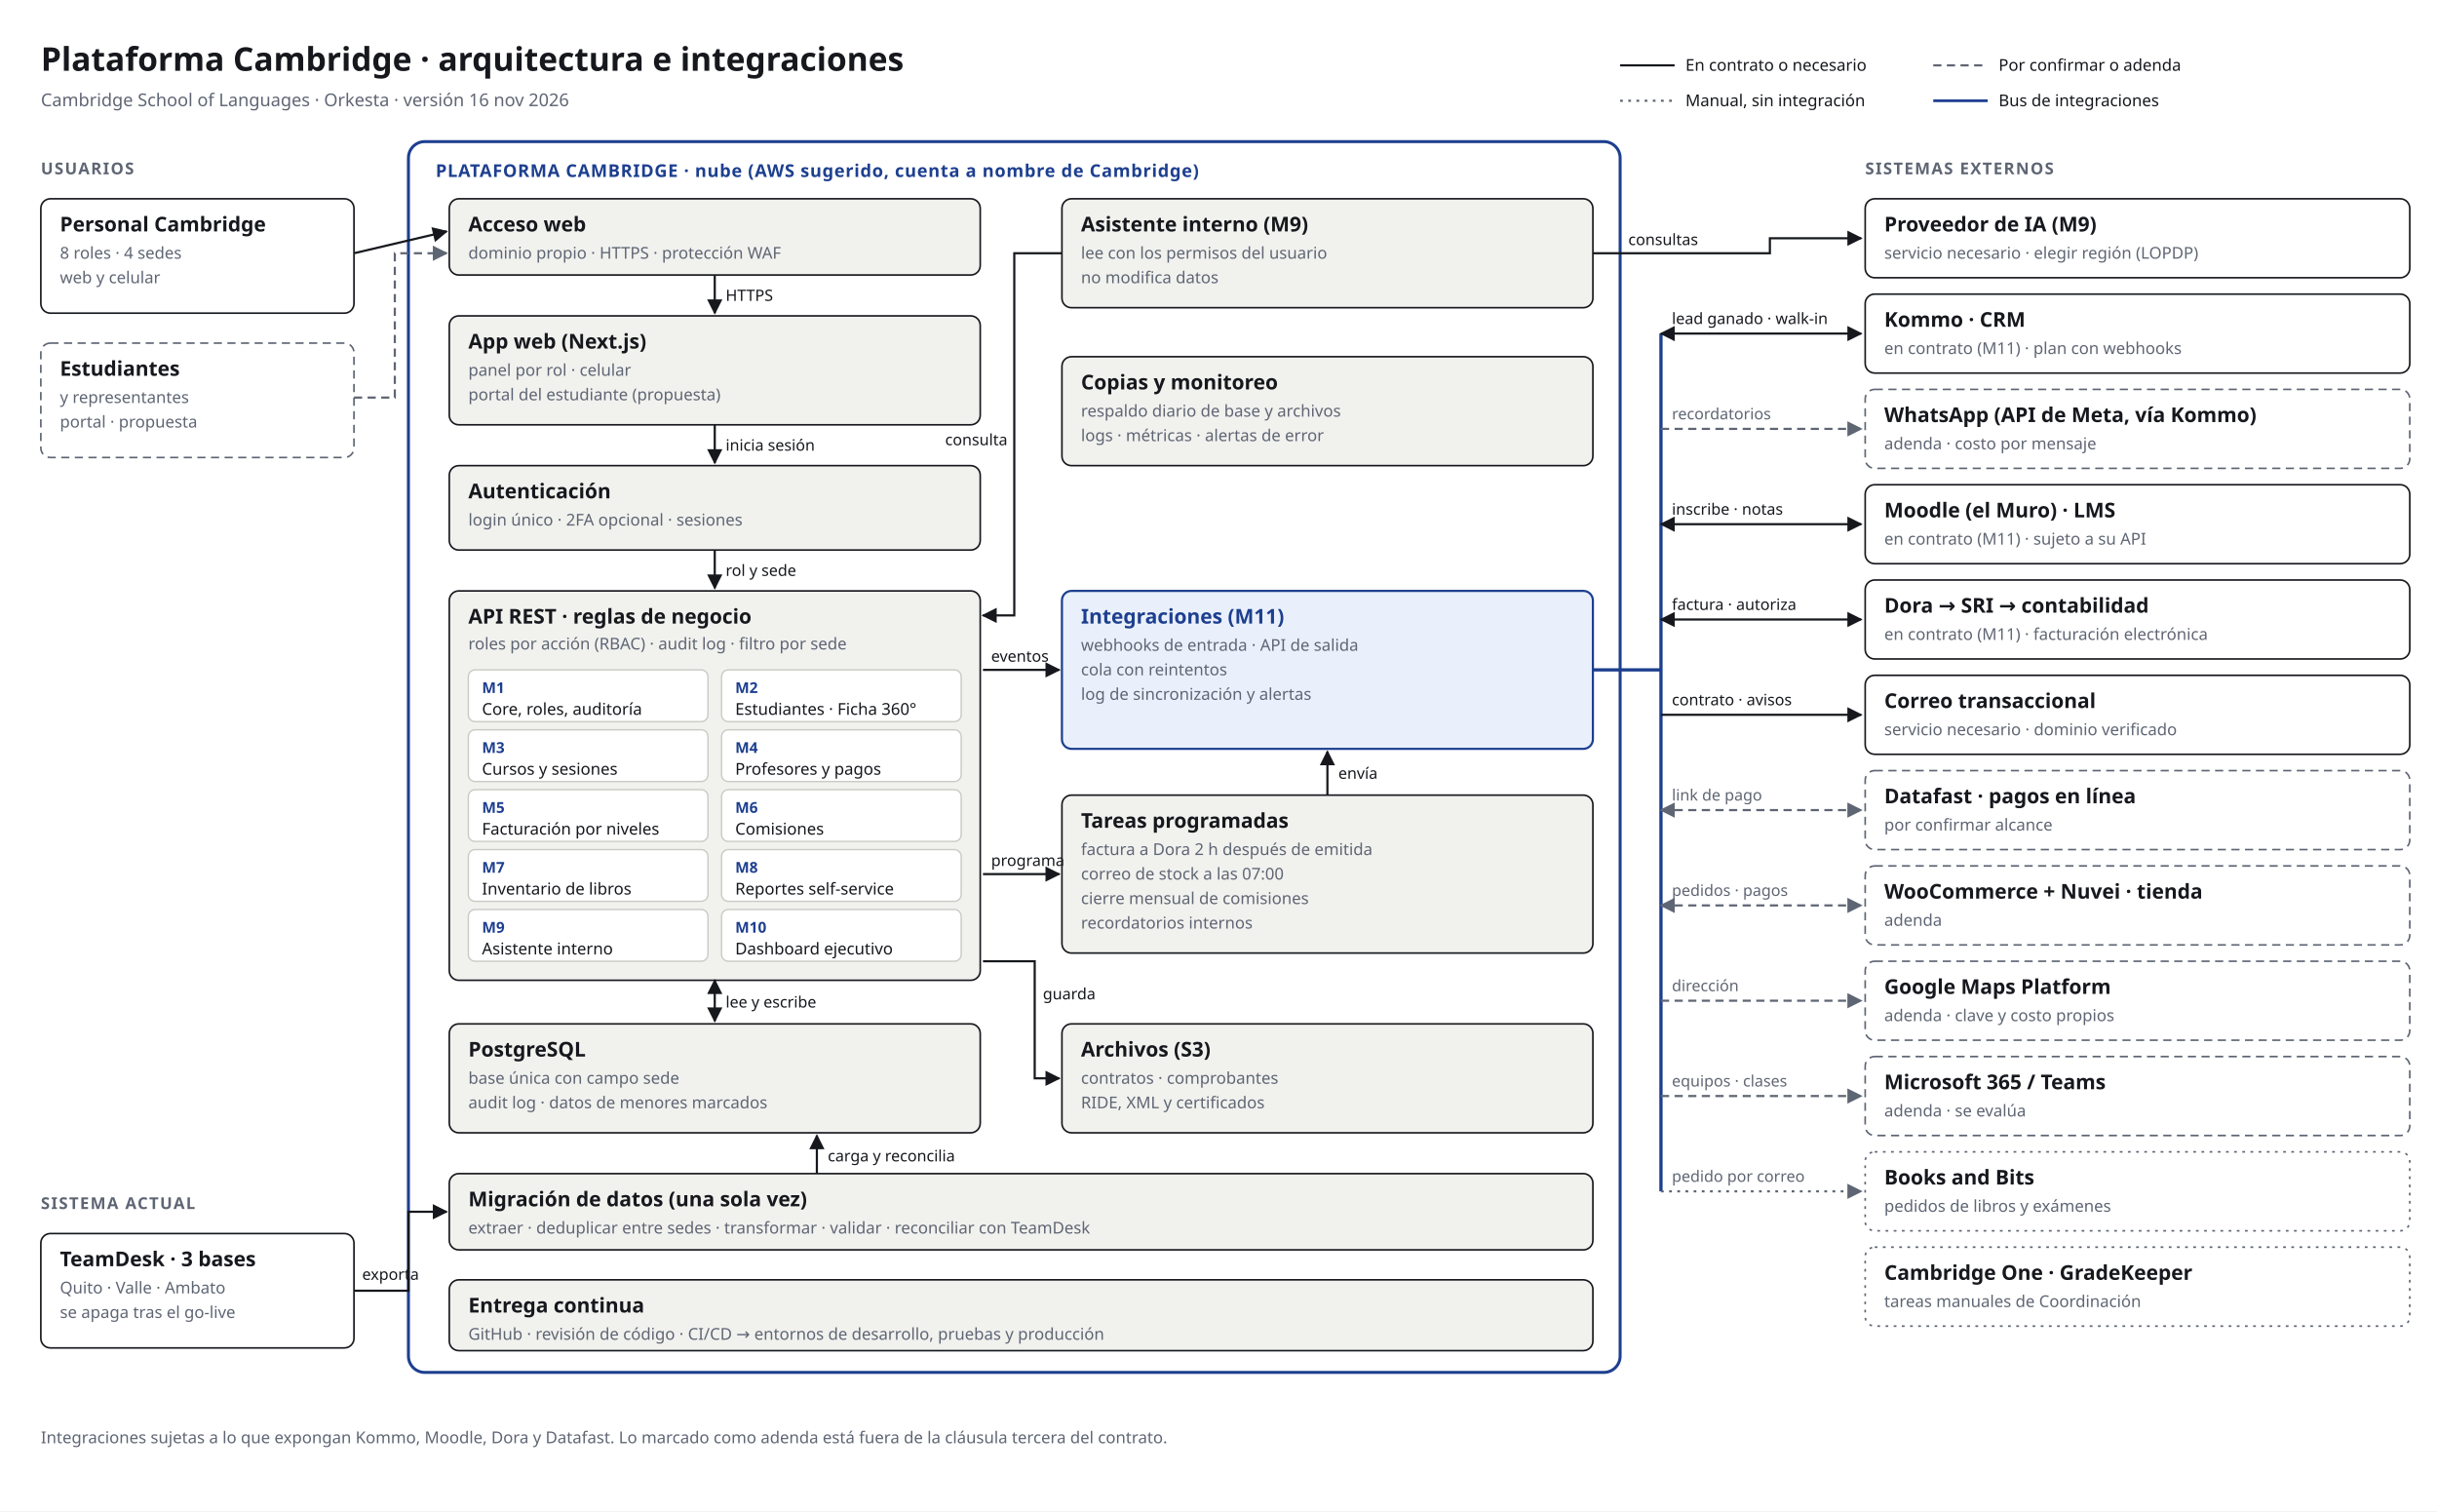
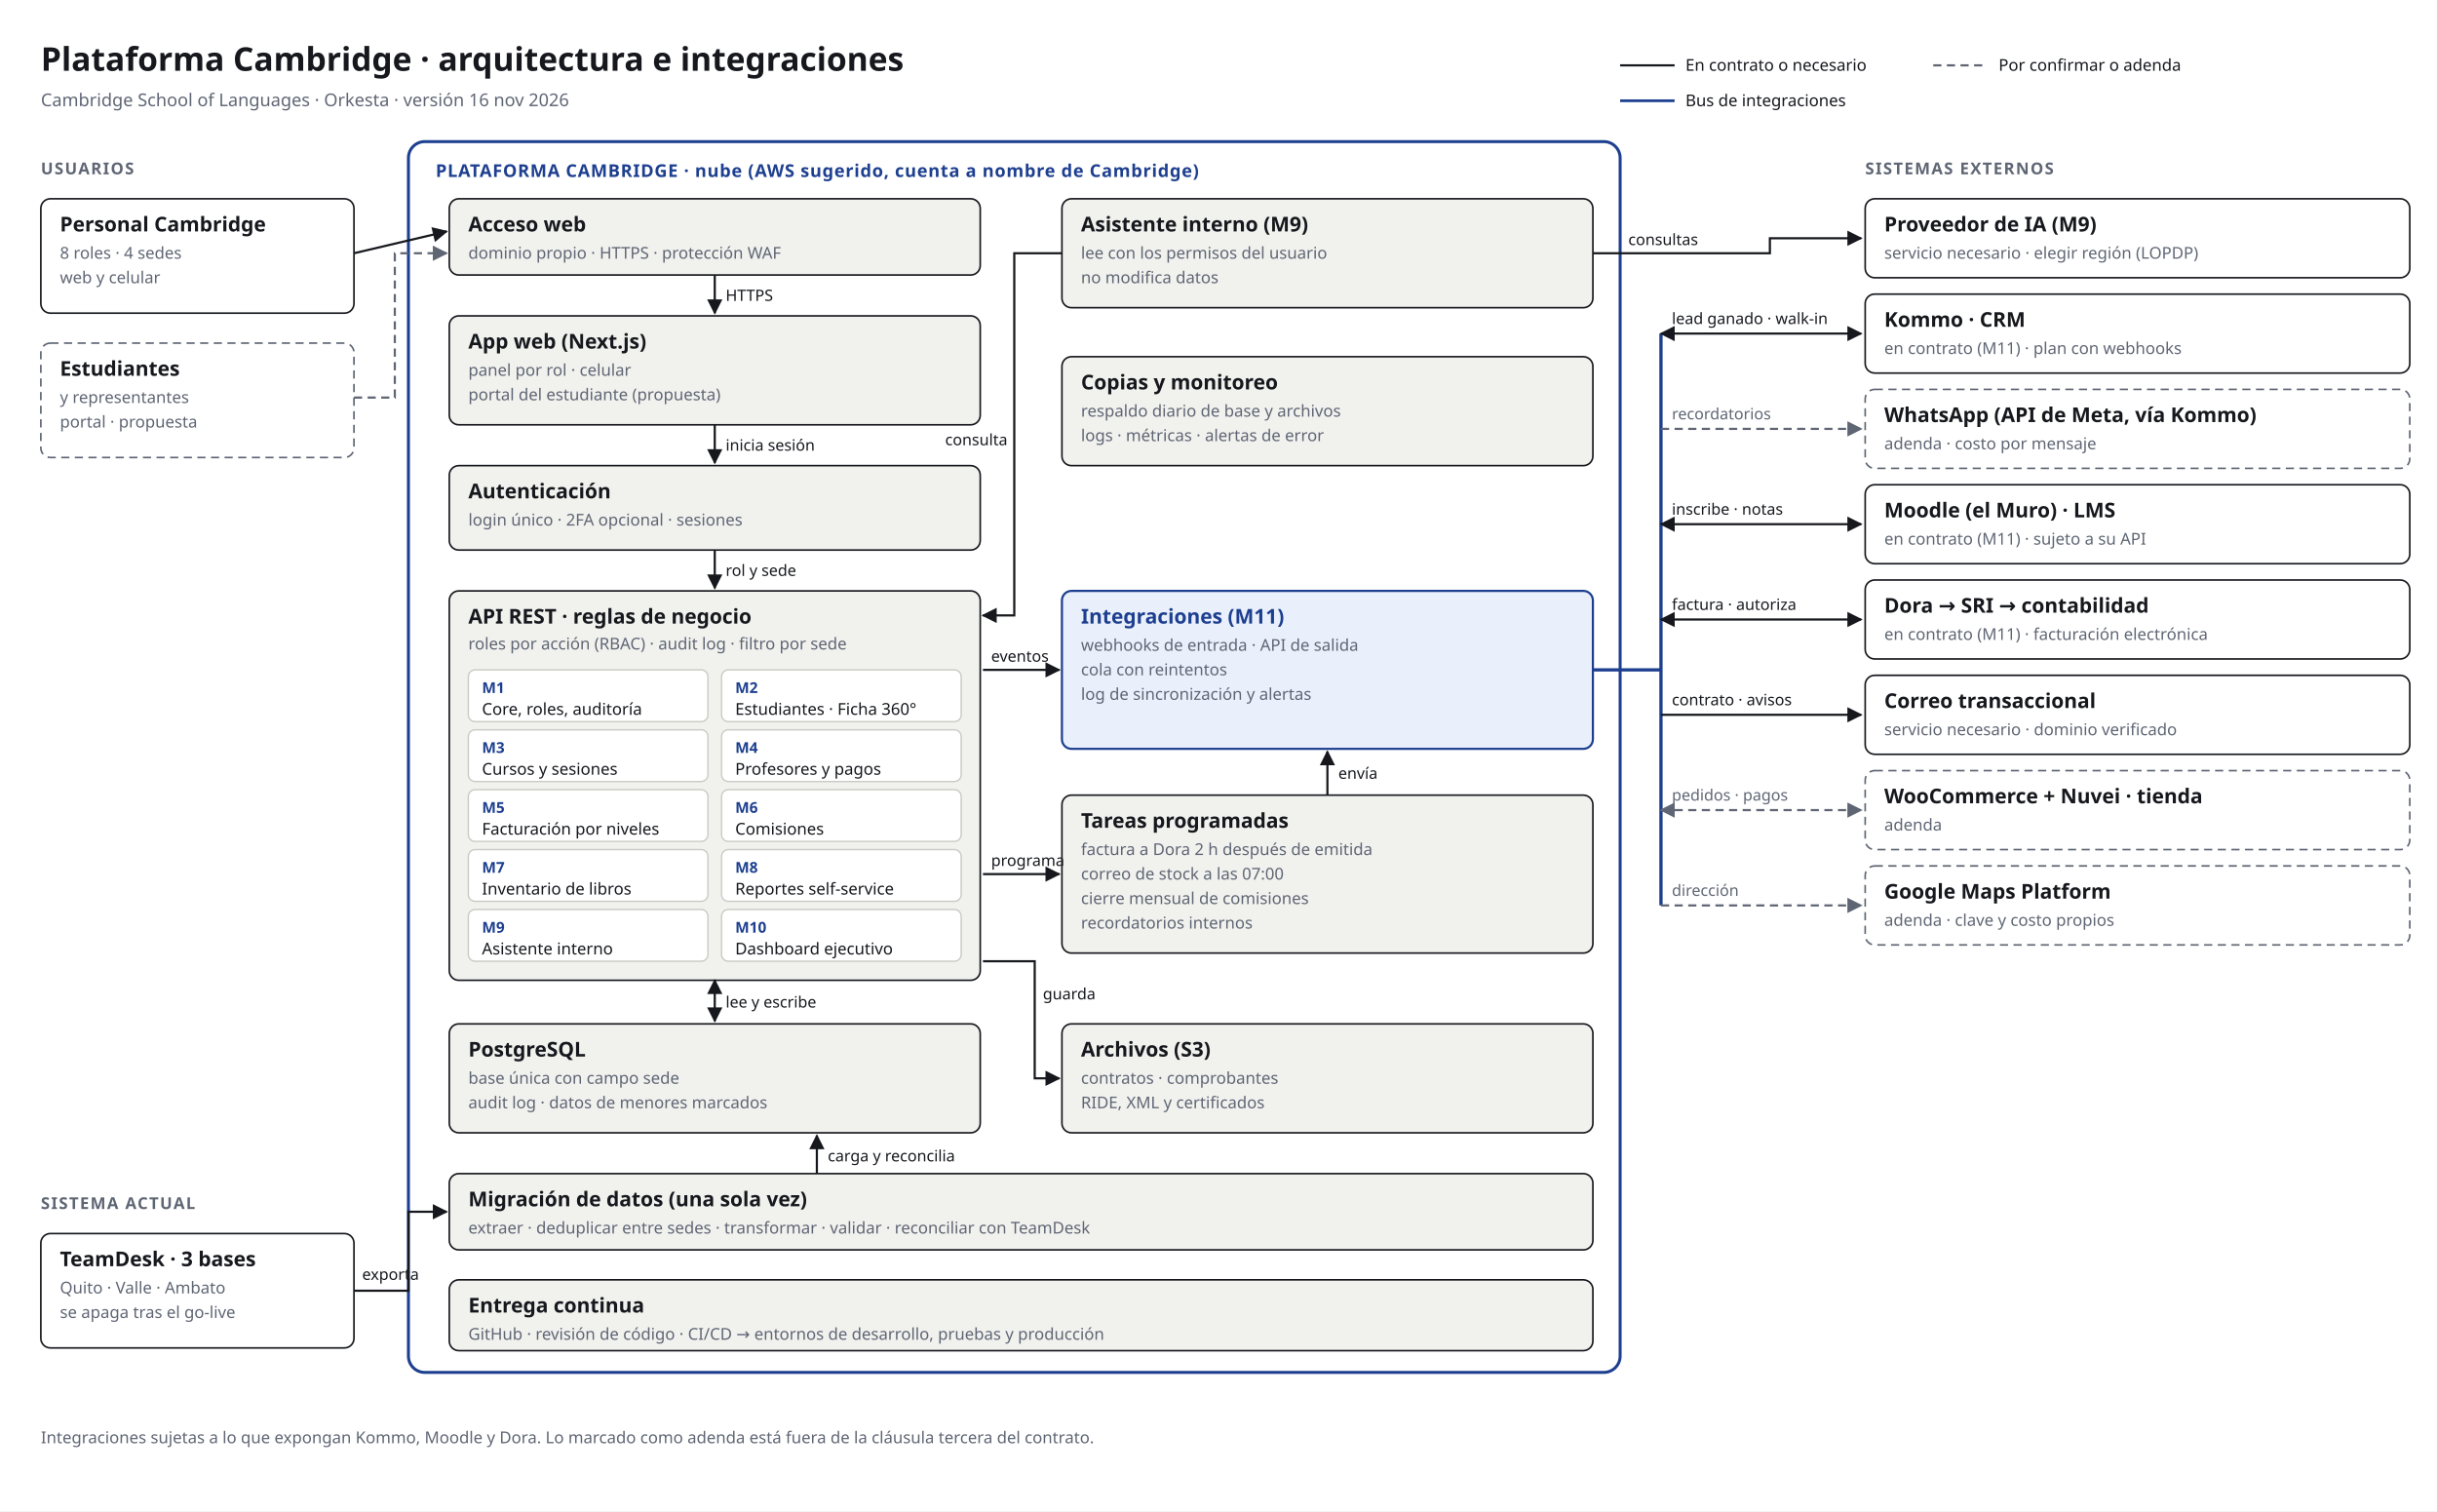
<svg xmlns="http://www.w3.org/2000/svg" viewBox="0 0 1790 1110" width="1790" height="1110" font-family="IBM Plex Sans, system-ui, sans-serif">
  <defs>
    <marker id="a" viewBox="0 0 10 10" refX="9" refY="5" markerWidth="7" markerHeight="7" orient="auto-start-reverse">
      <path d="M0 0L10 5L0 10z" fill="#16181D" />
    </marker>
    <marker id="m" viewBox="0 0 10 10" refX="9" refY="5" markerWidth="7" markerHeight="7" orient="auto-start-reverse">
      <path d="M0 0L10 5L0 10z" fill="#5E6573" />
    </marker>
    <marker id="n" viewBox="0 0 10 10" refX="9" refY="5" markerWidth="7" markerHeight="7" orient="auto-start-reverse">
      <path d="M0 0L10 5L0 10z" fill="#1D3F8F" />
    </marker>
  </defs>
  <rect width="1790" height="1110" fill="#FFFFFF" />
  <text x="30" y="52" font-size="24" font-weight="600" fill="#16181D" text-anchor="start">Plataforma Cambridge · arquitectura e integraciones</text>
  <text x="30" y="78" font-size="13" font-weight="400" fill="#5E6573" text-anchor="start">Cambridge School of Languages · Orkesta · versión 16 nov 2026</text>
  <line x1="1190" y1="48" x2="1230" y2="48" stroke="#16181D" stroke-width="1.6" />
  <text x="1238" y="52" font-size="12" font-weight="500" fill="#16181D" text-anchor="start">En contrato o necesario</text>
  <line x1="1420" y1="48" x2="1460" y2="48" stroke="#5E6573" stroke-width="1.6" stroke-dasharray="6 4" />
  <text x="1468" y="52" font-size="12" font-weight="500" fill="#16181D" text-anchor="start">Por confirmar o adenda</text>
-   <line x1="1190" y1="74" x2="1230" y2="74" stroke="#5E6573" stroke-width="1.6" stroke-dasharray="2 4" />
-   <text x="1238" y="78" font-size="12" font-weight="500" fill="#16181D" text-anchor="start">Manual, sin integración</text>
-   <line x1="1420" y1="74" x2="1460" y2="74" stroke="#1D3F8F" stroke-width="2" />
-   <text x="1468" y="78" font-size="12" font-weight="500" fill="#16181D" text-anchor="start">Bus de integraciones</text>
+   <line x1="1190" y1="74" x2="1230" y2="74" stroke="#1D3F8F" stroke-width="2" />
+   <text x="1238" y="78" font-size="12" font-weight="500" fill="#16181D" text-anchor="start">Bus de integraciones</text>
  <text x="30" y="128" font-size="12" font-weight="600" fill="#5E6573" text-anchor="start" letter-spacing=".08em">USUARIOS</text>
  <rect x="30" y="146" width="230" height="84" rx="7" fill="#FFFFFF" stroke="#16181D" stroke-width="1.2" />
  <text x="44" y="170" font-size="15" font-weight="600" fill="#16181D" text-anchor="start">Personal Cambridge</text>
  <text x="44" y="190" font-size="12" font-weight="400" fill="#5E6573" text-anchor="start">8 roles · 4 sedes</text>
  <text x="44" y="208" font-size="12" font-weight="400" fill="#5E6573" text-anchor="start">web y celular</text>
  <rect x="30" y="252" width="230" height="84" rx="7" fill="#FFFFFF" stroke="#5E6573" stroke-width="1.2" stroke-dasharray="6 4" />
  <text x="44" y="276" font-size="15" font-weight="600" fill="#16181D" text-anchor="start">Estudiantes</text>
  <text x="44" y="296" font-size="12" font-weight="400" fill="#5E6573" text-anchor="start">y representantes</text>
  <text x="44" y="314" font-size="12" font-weight="400" fill="#5E6573" text-anchor="start">portal · propuesta</text>
  <text x="30" y="888" font-size="12" font-weight="600" fill="#5E6573" text-anchor="start" letter-spacing=".08em">SISTEMA ACTUAL</text>
  <rect x="30" y="906" width="230" height="84" rx="7" fill="#FFFFFF" stroke="#16181D" stroke-width="1.2" />
  <text x="44" y="930" font-size="15" font-weight="600" fill="#16181D" text-anchor="start">TeamDesk · 3 bases</text>
  <text x="44" y="950" font-size="12" font-weight="400" fill="#5E6573" text-anchor="start">Quito · Valle · Ambato</text>
  <text x="44" y="968" font-size="12" font-weight="400" fill="#5E6573" text-anchor="start">se apaga tras el go-live</text>
  <rect x="300" y="104" width="890" height="904" rx="12" fill="none" stroke="#1D3F8F" stroke-width="2.2" />
  <text x="320" y="130" font-size="13" font-weight="600" fill="#1D3F8F" text-anchor="start" letter-spacing=".04em">PLATAFORMA CAMBRIDGE · nube (AWS sugerido, cuenta a nombre de Cambridge)</text>
  <rect x="330" y="146" width="390" height="56" rx="7" fill="#F1F1EE" stroke="#16181D" stroke-width="1.2" />
  <text x="344" y="170" font-size="15" font-weight="600" fill="#16181D" text-anchor="start">Acceso web</text>
  <text x="344" y="190" font-size="12" font-weight="400" fill="#5E6573" text-anchor="start">dominio propio · HTTPS · protección WAF</text>
  <rect x="330" y="232" width="390" height="80" rx="7" fill="#F1F1EE" stroke="#16181D" stroke-width="1.2" />
  <text x="344" y="256" font-size="15" font-weight="600" fill="#16181D" text-anchor="start">App web (Next.js)</text>
  <text x="344" y="276" font-size="12" font-weight="400" fill="#5E6573" text-anchor="start">panel por rol · celular</text>
  <text x="344" y="294" font-size="12" font-weight="400" fill="#5E6573" text-anchor="start">portal del estudiante (propuesta)</text>
  <rect x="330" y="342" width="390" height="62" rx="7" fill="#F1F1EE" stroke="#16181D" stroke-width="1.2" />
  <text x="344" y="366" font-size="15" font-weight="600" fill="#16181D" text-anchor="start">Autenticación</text>
  <text x="344" y="386" font-size="12" font-weight="400" fill="#5E6573" text-anchor="start">login único · 2FA opcional · sesiones</text>
  <rect x="330" y="434" width="390" height="286" rx="7" fill="#F1F1EE" stroke="#16181D" stroke-width="1.2" />
  <text x="344" y="458" font-size="15" font-weight="600" fill="#16181D" text-anchor="start">API REST · reglas de negocio</text>
  <text x="344" y="477" font-size="12" font-weight="400" fill="#5E6573" text-anchor="start">roles por acción (RBAC) · audit log · filtro por sede</text>
  <rect x="344" y="492" width="176" height="38" rx="5" fill="#FFFFFF" stroke="#C9CAC3" />
  <text x="354" y="509" font-size="11" font-weight="600" fill="#1D3F8F" text-anchor="start">M1</text>
  <text x="354" y="525" font-size="12" font-weight="500" fill="#16181D" text-anchor="start">Core, roles, auditoría</text>
  <rect x="530" y="492" width="176" height="38" rx="5" fill="#FFFFFF" stroke="#C9CAC3" />
  <text x="540" y="509" font-size="11" font-weight="600" fill="#1D3F8F" text-anchor="start">M2</text>
  <text x="540" y="525" font-size="12" font-weight="500" fill="#16181D" text-anchor="start">Estudiantes · Ficha 360°</text>
  <rect x="344" y="536" width="176" height="38" rx="5" fill="#FFFFFF" stroke="#C9CAC3" />
  <text x="354" y="553" font-size="11" font-weight="600" fill="#1D3F8F" text-anchor="start">M3</text>
  <text x="354" y="569" font-size="12" font-weight="500" fill="#16181D" text-anchor="start">Cursos y sesiones</text>
  <rect x="530" y="536" width="176" height="38" rx="5" fill="#FFFFFF" stroke="#C9CAC3" />
  <text x="540" y="553" font-size="11" font-weight="600" fill="#1D3F8F" text-anchor="start">M4</text>
  <text x="540" y="569" font-size="12" font-weight="500" fill="#16181D" text-anchor="start">Profesores y pagos</text>
  <rect x="344" y="580" width="176" height="38" rx="5" fill="#FFFFFF" stroke="#C9CAC3" />
  <text x="354" y="597" font-size="11" font-weight="600" fill="#1D3F8F" text-anchor="start">M5</text>
  <text x="354" y="613" font-size="12" font-weight="500" fill="#16181D" text-anchor="start">Facturación por niveles</text>
  <rect x="530" y="580" width="176" height="38" rx="5" fill="#FFFFFF" stroke="#C9CAC3" />
  <text x="540" y="597" font-size="11" font-weight="600" fill="#1D3F8F" text-anchor="start">M6</text>
  <text x="540" y="613" font-size="12" font-weight="500" fill="#16181D" text-anchor="start">Comisiones</text>
  <rect x="344" y="624" width="176" height="38" rx="5" fill="#FFFFFF" stroke="#C9CAC3" />
  <text x="354" y="641" font-size="11" font-weight="600" fill="#1D3F8F" text-anchor="start">M7</text>
  <text x="354" y="657" font-size="12" font-weight="500" fill="#16181D" text-anchor="start">Inventario de libros</text>
  <rect x="530" y="624" width="176" height="38" rx="5" fill="#FFFFFF" stroke="#C9CAC3" />
  <text x="540" y="641" font-size="11" font-weight="600" fill="#1D3F8F" text-anchor="start">M8</text>
  <text x="540" y="657" font-size="12" font-weight="500" fill="#16181D" text-anchor="start">Reportes self-service</text>
  <rect x="344" y="668" width="176" height="38" rx="5" fill="#FFFFFF" stroke="#C9CAC3" />
  <text x="354" y="685" font-size="11" font-weight="600" fill="#1D3F8F" text-anchor="start">M9</text>
  <text x="354" y="701" font-size="12" font-weight="500" fill="#16181D" text-anchor="start">Asistente interno</text>
  <rect x="530" y="668" width="176" height="38" rx="5" fill="#FFFFFF" stroke="#C9CAC3" />
  <text x="540" y="685" font-size="11" font-weight="600" fill="#1D3F8F" text-anchor="start">M10</text>
  <text x="540" y="701" font-size="12" font-weight="500" fill="#16181D" text-anchor="start">Dashboard ejecutivo</text>
  <rect x="330" y="752" width="390" height="80" rx="7" fill="#F1F1EE" stroke="#16181D" stroke-width="1.2" />
  <text x="344" y="776" font-size="15" font-weight="600" fill="#16181D" text-anchor="start">PostgreSQL</text>
  <text x="344" y="796" font-size="12" font-weight="400" fill="#5E6573" text-anchor="start">base única con campo sede</text>
  <text x="344" y="814" font-size="12" font-weight="400" fill="#5E6573" text-anchor="start">audit log · datos de menores marcados</text>
  <rect x="780" y="146" width="390" height="80" rx="7" fill="#F1F1EE" stroke="#16181D" stroke-width="1.2" />
  <text x="794" y="170" font-size="15" font-weight="600" fill="#16181D" text-anchor="start">Asistente interno (M9)</text>
  <text x="794" y="190" font-size="12" font-weight="400" fill="#5E6573" text-anchor="start">lee con los permisos del usuario</text>
  <text x="794" y="208" font-size="12" font-weight="400" fill="#5E6573" text-anchor="start">no modifica datos</text>
  <rect x="780" y="262" width="390" height="80" rx="7" fill="#F1F1EE" stroke="#16181D" stroke-width="1.2" />
  <text x="794" y="286" font-size="15" font-weight="600" fill="#16181D" text-anchor="start">Copias y monitoreo</text>
  <text x="794" y="306" font-size="12" font-weight="400" fill="#5E6573" text-anchor="start">respaldo diario de base y archivos</text>
  <text x="794" y="324" font-size="12" font-weight="400" fill="#5E6573" text-anchor="start">logs · métricas · alertas de error</text>
  <rect x="780" y="434" width="390" height="116" rx="7" fill="#EAF0FB" stroke="#1D3F8F" stroke-width="1.6" />
  <text x="794" y="458" font-size="15" font-weight="600" fill="#1D3F8F" text-anchor="start">Integraciones (M11)</text>
  <text x="794" y="478" font-size="12" font-weight="400" fill="#5E6573" text-anchor="start">webhooks de entrada · API de salida</text>
  <text x="794" y="496" font-size="12" font-weight="400" fill="#5E6573" text-anchor="start">cola con reintentos</text>
  <text x="794" y="514" font-size="12" font-weight="400" fill="#5E6573" text-anchor="start">log de sincronización y alertas</text>
  <rect x="780" y="584" width="390" height="116" rx="7" fill="#F1F1EE" stroke="#16181D" stroke-width="1.2" />
  <text x="794" y="608" font-size="15" font-weight="600" fill="#16181D" text-anchor="start">Tareas programadas</text>
  <text x="794" y="628" font-size="12" font-weight="400" fill="#5E6573" text-anchor="start">factura a Dora 2 h después de emitida</text>
  <text x="794" y="646" font-size="12" font-weight="400" fill="#5E6573" text-anchor="start">correo de stock a las 07:00</text>
  <text x="794" y="664" font-size="12" font-weight="400" fill="#5E6573" text-anchor="start">cierre mensual de comisiones</text>
  <text x="794" y="682" font-size="12" font-weight="400" fill="#5E6573" text-anchor="start">recordatorios internos</text>
  <rect x="780" y="752" width="390" height="80" rx="7" fill="#F1F1EE" stroke="#16181D" stroke-width="1.2" />
  <text x="794" y="776" font-size="15" font-weight="600" fill="#16181D" text-anchor="start">Archivos (S3)</text>
  <text x="794" y="796" font-size="12" font-weight="400" fill="#5E6573" text-anchor="start">contratos · comprobantes</text>
  <text x="794" y="814" font-size="12" font-weight="400" fill="#5E6573" text-anchor="start">RIDE, XML y certificados</text>
  <rect x="330" y="862" width="840" height="56" rx="7" fill="#F1F1EE" stroke="#16181D" stroke-width="1.2" />
  <text x="344" y="886" font-size="15" font-weight="600" fill="#16181D" text-anchor="start">Migración de datos (una sola vez)</text>
  <text x="344" y="906" font-size="12" font-weight="400" fill="#5E6573" text-anchor="start">extraer · deduplicar entre sedes · transformar · validar · reconciliar con TeamDesk</text>
  <rect x="330" y="940" width="840" height="52" rx="7" fill="#F1F1EE" stroke="#16181D" stroke-width="1.2" />
  <text x="344" y="964" font-size="15" font-weight="600" fill="#16181D" text-anchor="start">Entrega continua</text>
  <text x="344" y="984" font-size="12" font-weight="400" fill="#5E6573" text-anchor="start">GitHub · revisión de código · CI/CD → entornos de desarrollo, pruebas y producción</text>
  <polyline points="260,186 328,170" fill="none" stroke="#16181D" stroke-width="1.6" marker-end="url(#a)" />
  <polyline points="260,292 290,292 290,186 328,186" fill="none" stroke="#5E6573" stroke-width="1.6" stroke-dasharray="6 4" marker-end="url(#m)" />
  <polyline points="260,948 300,948 300,890 328,890" fill="none" stroke="#16181D" stroke-width="1.6" marker-end="url(#a)" />
  <text x="266" y="940" font-size="11.5" font-weight="500" fill="#16181D" text-anchor="start">exporta</text>
  <polyline points="525,202 525,230" fill="none" stroke="#16181D" stroke-width="1.6" marker-end="url(#a)" />
  <text x="533" y="221" font-size="11.5" font-weight="500" fill="#16181D" text-anchor="start">HTTPS</text>
  <polyline points="525,312 525,340" fill="none" stroke="#16181D" stroke-width="1.6" marker-end="url(#a)" />
  <text x="533" y="331" font-size="11.5" font-weight="500" fill="#16181D" text-anchor="start">inicia sesión</text>
  <polyline points="525,404 525,432" fill="none" stroke="#16181D" stroke-width="1.6" marker-end="url(#a)" />
  <text x="533" y="423" font-size="11.5" font-weight="500" fill="#16181D" text-anchor="start">rol y sede</text>
  <polyline points="525,720 525,750" fill="none" stroke="#16181D" stroke-width="1.6" marker-end="url(#a)" marker-start="url(#a)" />
  <text x="533" y="740" font-size="11.5" font-weight="500" fill="#16181D" text-anchor="start">lee y escribe</text>
  <polyline points="600,862 600,834" fill="none" stroke="#16181D" stroke-width="1.6" marker-end="url(#a)" />
  <text x="608" y="853" font-size="11.5" font-weight="500" fill="#16181D" text-anchor="start">carga y reconcilia</text>
  <polyline points="780,186 745,186 745,452 722,452" fill="none" stroke="#16181D" stroke-width="1.6" marker-end="url(#a)" />
  <text x="740" y="327" font-size="11.5" font-weight="500" fill="#16181D" text-anchor="end">consulta</text>
  <polyline points="722,492 778,492" fill="none" stroke="#16181D" stroke-width="1.6" marker-end="url(#a)" />
  <text x="728" y="486" font-size="11.5" font-weight="500" fill="#16181D" text-anchor="start">eventos</text>
  <polyline points="722,642 778,642" fill="none" stroke="#16181D" stroke-width="1.6" marker-end="url(#a)" />
  <text x="728" y="636" font-size="11.5" font-weight="500" fill="#16181D" text-anchor="start">programa</text>
  <polyline points="975,584 975,552" fill="none" stroke="#16181D" stroke-width="1.6" marker-end="url(#a)" />
  <text x="983" y="572" font-size="11.5" font-weight="500" fill="#16181D" text-anchor="start">envía</text>
  <polyline points="722,706 760,706 760,792 778,792" fill="none" stroke="#16181D" stroke-width="1.6" marker-end="url(#a)" />
  <text x="766" y="734" font-size="11.5" font-weight="500" fill="#16181D" text-anchor="start">guarda</text>
  <line x1="1170" y1="492" x2="1220" y2="492" stroke="#1D3F8F" stroke-width="2.4" />
  <text x="1370" y="128" font-size="12" font-weight="600" fill="#5E6573" text-anchor="start" letter-spacing=".08em">SISTEMAS EXTERNOS</text>
-   <line x1="1220" y1="245" x2="1220" y2="875" stroke="#1D3F8F" stroke-width="2.4" />
+   <line x1="1220" y1="245" x2="1220" y2="665" stroke="#1D3F8F" stroke-width="2.4" />
  <rect x="1370" y="146" width="400" height="58" rx="7" fill="#FFFFFF" stroke="#16181D" stroke-width="1.2" />
  <text x="1384" y="170" font-size="15" font-weight="600" fill="#16181D" text-anchor="start">Proveedor de IA (M9)</text>
  <text x="1384" y="190" font-size="12" font-weight="400" fill="#5E6573" text-anchor="start">servicio necesario · elegir región (LOPDP)</text>
  <polyline points="1170,186 1300,186 1300,175 1367,175" fill="none" stroke="#16181D" stroke-width="1.6" marker-end="url(#a)" />
  <text x="1196" y="180" font-size="11.5" font-weight="500" fill="#16181D" text-anchor="start">consultas</text>
  <rect x="1370" y="216" width="400" height="58" rx="7" fill="#FFFFFF" stroke="#16181D" stroke-width="1.2" />
  <text x="1384" y="240" font-size="15" font-weight="600" fill="#16181D" text-anchor="start">Kommo · CRM</text>
  <text x="1384" y="260" font-size="12" font-weight="400" fill="#5E6573" text-anchor="start">en contrato (M11) · plan con webhooks</text>
  <polyline points="1220,245 1367,245" fill="none" stroke="#16181D" stroke-width="1.6" marker-end="url(#a)" marker-start="url(#a)" />
  <text x="1228" y="238" font-size="11.5" font-weight="500" fill="#16181D" text-anchor="start">lead ganado · walk-in</text>
  <rect x="1370" y="286" width="400" height="58" rx="7" fill="#FFFFFF" stroke="#5E6573" stroke-width="1.2" stroke-dasharray="6 4" />
  <text x="1384" y="310" font-size="15" font-weight="600" fill="#16181D" text-anchor="start">WhatsApp (API de Meta, vía Kommo)</text>
  <text x="1384" y="330" font-size="12" font-weight="400" fill="#5E6573" text-anchor="start">adenda · costo por mensaje</text>
  <polyline points="1220,315 1367,315" fill="none" stroke="#5E6573" stroke-width="1.6" stroke-dasharray="6 4" marker-end="url(#m)" />
  <text x="1228" y="308" font-size="11.5" font-weight="500" fill="#5E6573" text-anchor="start">recordatorios</text>
  <rect x="1370" y="356" width="400" height="58" rx="7" fill="#FFFFFF" stroke="#16181D" stroke-width="1.2" />
  <text x="1384" y="380" font-size="15" font-weight="600" fill="#16181D" text-anchor="start">Moodle (el Muro) · LMS</text>
  <text x="1384" y="400" font-size="12" font-weight="400" fill="#5E6573" text-anchor="start">en contrato (M11) · sujeto a su API</text>
  <polyline points="1220,385 1367,385" fill="none" stroke="#16181D" stroke-width="1.6" marker-end="url(#a)" marker-start="url(#a)" />
  <text x="1228" y="378" font-size="11.5" font-weight="500" fill="#16181D" text-anchor="start">inscribe · notas</text>
  <rect x="1370" y="426" width="400" height="58" rx="7" fill="#FFFFFF" stroke="#16181D" stroke-width="1.2" />
  <text x="1384" y="450" font-size="15" font-weight="600" fill="#16181D" text-anchor="start">Dora → SRI → contabilidad</text>
  <text x="1384" y="470" font-size="12" font-weight="400" fill="#5E6573" text-anchor="start">en contrato (M11) · facturación electrónica</text>
  <polyline points="1220,455 1367,455" fill="none" stroke="#16181D" stroke-width="1.6" marker-end="url(#a)" marker-start="url(#a)" />
  <text x="1228" y="448" font-size="11.5" font-weight="500" fill="#16181D" text-anchor="start">factura · autoriza</text>
  <rect x="1370" y="496" width="400" height="58" rx="7" fill="#FFFFFF" stroke="#16181D" stroke-width="1.2" />
  <text x="1384" y="520" font-size="15" font-weight="600" fill="#16181D" text-anchor="start">Correo transaccional</text>
  <text x="1384" y="540" font-size="12" font-weight="400" fill="#5E6573" text-anchor="start">servicio necesario · dominio verificado</text>
  <polyline points="1220,525 1367,525" fill="none" stroke="#16181D" stroke-width="1.6" marker-end="url(#a)" />
  <text x="1228" y="518" font-size="11.5" font-weight="500" fill="#16181D" text-anchor="start">contrato · avisos</text>
  <rect x="1370" y="566" width="400" height="58" rx="7" fill="#FFFFFF" stroke="#5E6573" stroke-width="1.2" stroke-dasharray="6 4" />
-   <text x="1384" y="590" font-size="15" font-weight="600" fill="#16181D" text-anchor="start">Datafast · pagos en línea</text>
-   <text x="1384" y="610" font-size="12" font-weight="400" fill="#5E6573" text-anchor="start">por confirmar alcance</text>
+   <text x="1384" y="590" font-size="15" font-weight="600" fill="#16181D" text-anchor="start">WooCommerce + Nuvei · tienda</text>
+   <text x="1384" y="610" font-size="12" font-weight="400" fill="#5E6573" text-anchor="start">adenda</text>
  <polyline points="1220,595 1367,595" fill="none" stroke="#5E6573" stroke-width="1.6" stroke-dasharray="6 4" marker-end="url(#m)" marker-start="url(#m)" />
-   <text x="1228" y="588" font-size="11.5" font-weight="500" fill="#5E6573" text-anchor="start">link de pago</text>
+   <text x="1228" y="588" font-size="11.5" font-weight="500" fill="#5E6573" text-anchor="start">pedidos · pagos</text>
  <rect x="1370" y="636" width="400" height="58" rx="7" fill="#FFFFFF" stroke="#5E6573" stroke-width="1.2" stroke-dasharray="6 4" />
-   <text x="1384" y="660" font-size="15" font-weight="600" fill="#16181D" text-anchor="start">WooCommerce + Nuvei · tienda</text>
-   <text x="1384" y="680" font-size="12" font-weight="400" fill="#5E6573" text-anchor="start">adenda</text>
-   <polyline points="1220,665 1367,665" fill="none" stroke="#5E6573" stroke-width="1.6" stroke-dasharray="6 4" marker-end="url(#m)" marker-start="url(#m)" />
-   <text x="1228" y="658" font-size="11.5" font-weight="500" fill="#5E6573" text-anchor="start">pedidos · pagos</text>
-   <rect x="1370" y="706" width="400" height="58" rx="7" fill="#FFFFFF" stroke="#5E6573" stroke-width="1.2" stroke-dasharray="6 4" />
-   <text x="1384" y="730" font-size="15" font-weight="600" fill="#16181D" text-anchor="start">Google Maps Platform</text>
-   <text x="1384" y="750" font-size="12" font-weight="400" fill="#5E6573" text-anchor="start">adenda · clave y costo propios</text>
-   <polyline points="1220,735 1367,735" fill="none" stroke="#5E6573" stroke-width="1.6" stroke-dasharray="6 4" marker-end="url(#m)" />
-   <text x="1228" y="728" font-size="11.5" font-weight="500" fill="#5E6573" text-anchor="start">dirección</text>
-   <rect x="1370" y="776" width="400" height="58" rx="7" fill="#FFFFFF" stroke="#5E6573" stroke-width="1.2" stroke-dasharray="6 4" />
-   <text x="1384" y="800" font-size="15" font-weight="600" fill="#16181D" text-anchor="start">Microsoft 365 / Teams</text>
-   <text x="1384" y="820" font-size="12" font-weight="400" fill="#5E6573" text-anchor="start">adenda · se evalúa</text>
-   <polyline points="1220,805 1367,805" fill="none" stroke="#5E6573" stroke-width="1.6" stroke-dasharray="6 4" marker-end="url(#m)" />
-   <text x="1228" y="798" font-size="11.5" font-weight="500" fill="#5E6573" text-anchor="start">equipos · clases</text>
-   <rect x="1370" y="846" width="400" height="58" rx="7" fill="#FFFFFF" stroke="#5E6573" stroke-width="1.2" stroke-dasharray="2 4" />
-   <text x="1384" y="870" font-size="15" font-weight="600" fill="#16181D" text-anchor="start">Books and Bits</text>
-   <text x="1384" y="890" font-size="12" font-weight="400" fill="#5E6573" text-anchor="start">pedidos de libros y exámenes</text>
-   <polyline points="1220,875 1367,875" fill="none" stroke="#5E6573" stroke-width="1.6" stroke-dasharray="2 4" marker-end="url(#m)" />
-   <text x="1228" y="868" font-size="11.5" font-weight="500" fill="#5E6573" text-anchor="start">pedido por correo</text>
-   <rect x="1370" y="916" width="400" height="58" rx="7" fill="#FFFFFF" stroke="#5E6573" stroke-width="1.2" stroke-dasharray="2 4" />
-   <text x="1384" y="940" font-size="15" font-weight="600" fill="#16181D" text-anchor="start">Cambridge One · GradeKeeper</text>
-   <text x="1384" y="960" font-size="12" font-weight="400" fill="#5E6573" text-anchor="start">tareas manuales de Coordinación</text>
-   <text x="30" y="1060" font-size="12" font-weight="400" fill="#5E6573" text-anchor="start">Integraciones sujetas a lo que expongan Kommo, Moodle, Dora y Datafast. Lo marcado como adenda está fuera de la cláusula tercera del contrato.</text>
+   <text x="1384" y="660" font-size="15" font-weight="600" fill="#16181D" text-anchor="start">Google Maps Platform</text>
+   <text x="1384" y="680" font-size="12" font-weight="400" fill="#5E6573" text-anchor="start">adenda · clave y costo propios</text>
+   <polyline points="1220,665 1367,665" fill="none" stroke="#5E6573" stroke-width="1.6" stroke-dasharray="6 4" marker-end="url(#m)" />
+   <text x="1228" y="658" font-size="11.5" font-weight="500" fill="#5E6573" text-anchor="start">dirección</text>
+   <text x="30" y="1060" font-size="12" font-weight="400" fill="#5E6573" text-anchor="start">Integraciones sujetas a lo que expongan Kommo, Moodle y Dora. Lo marcado como adenda está fuera de la cláusula tercera del contrato.</text>
</svg>
